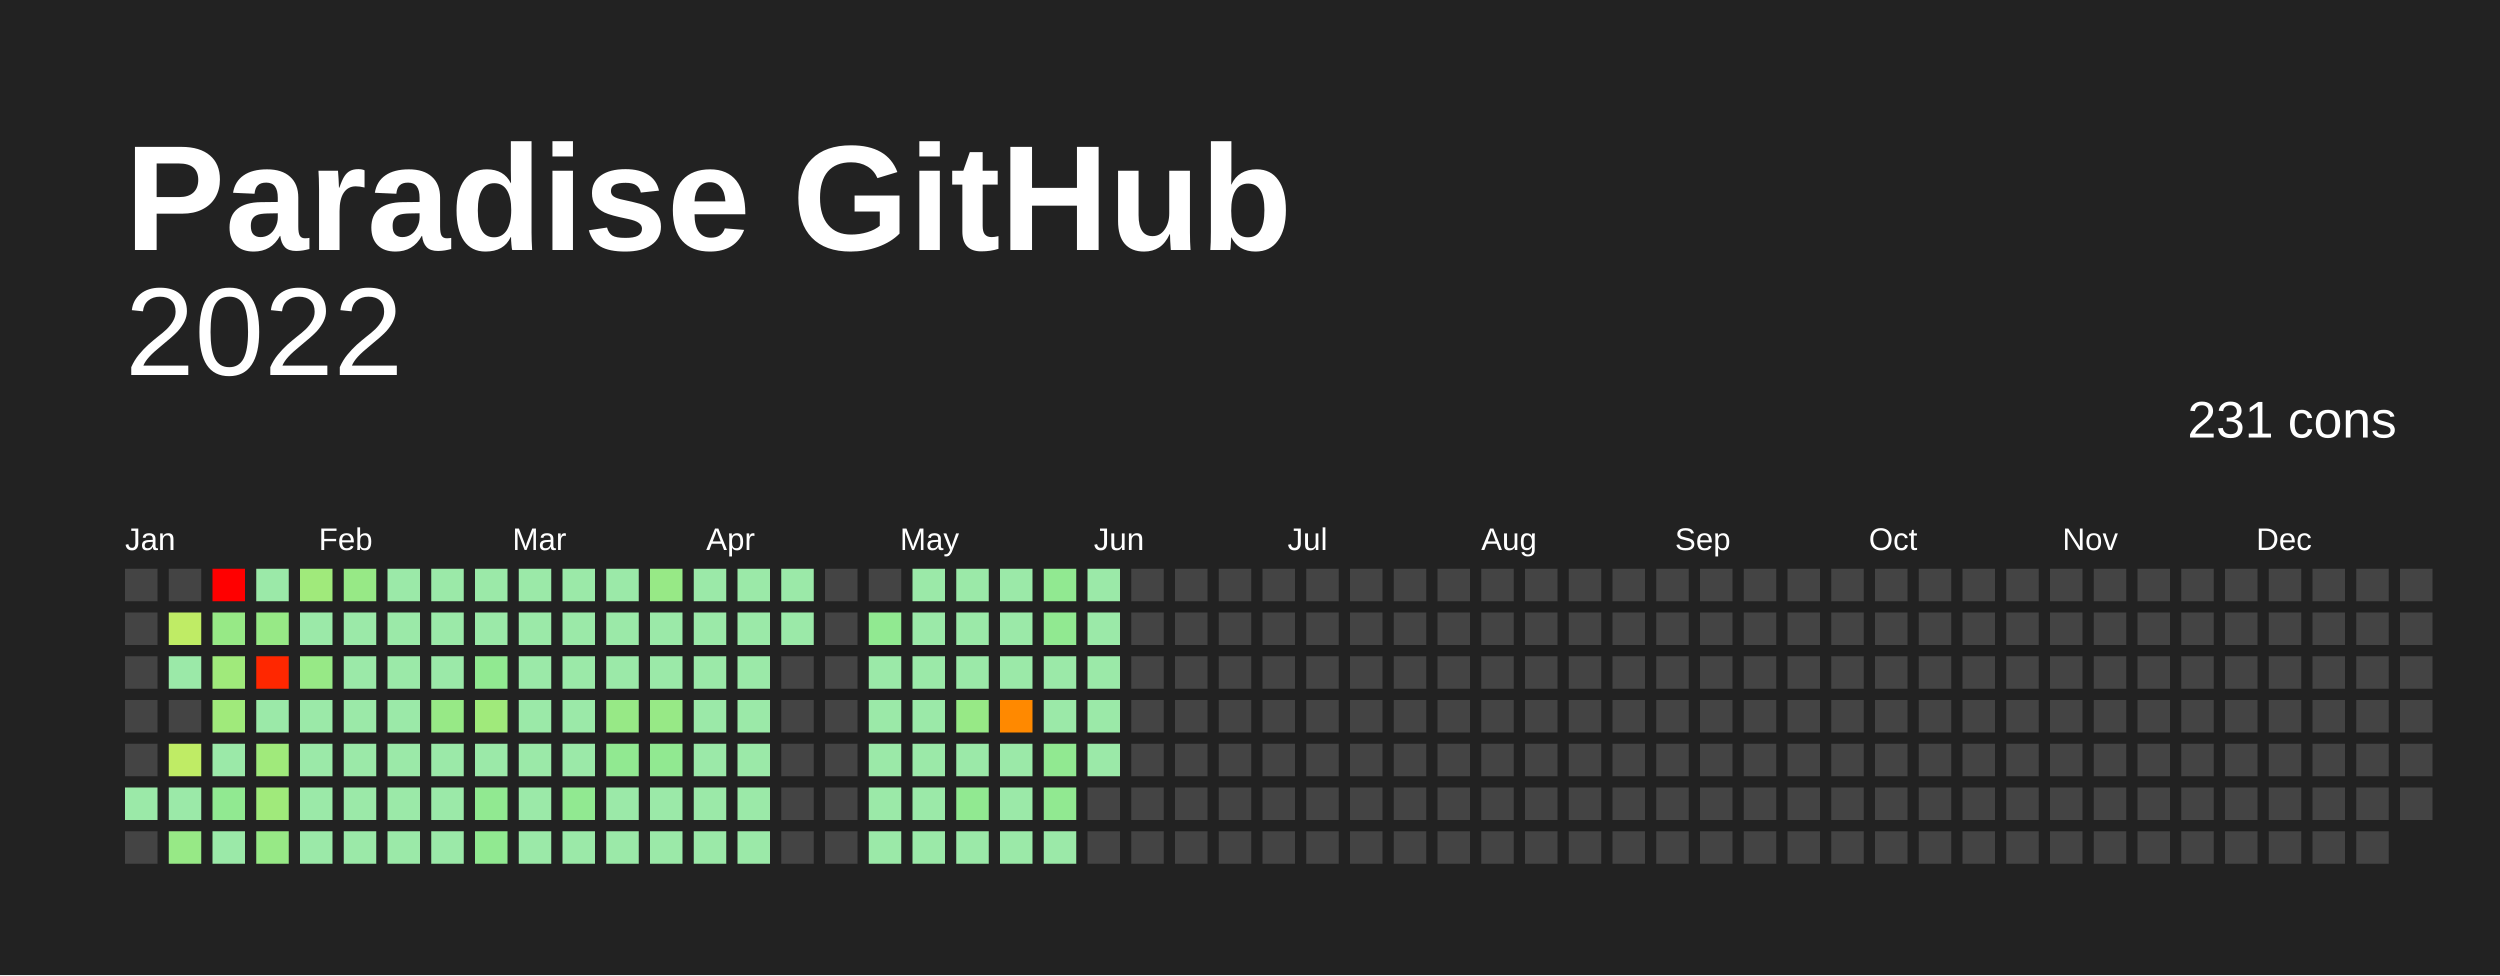
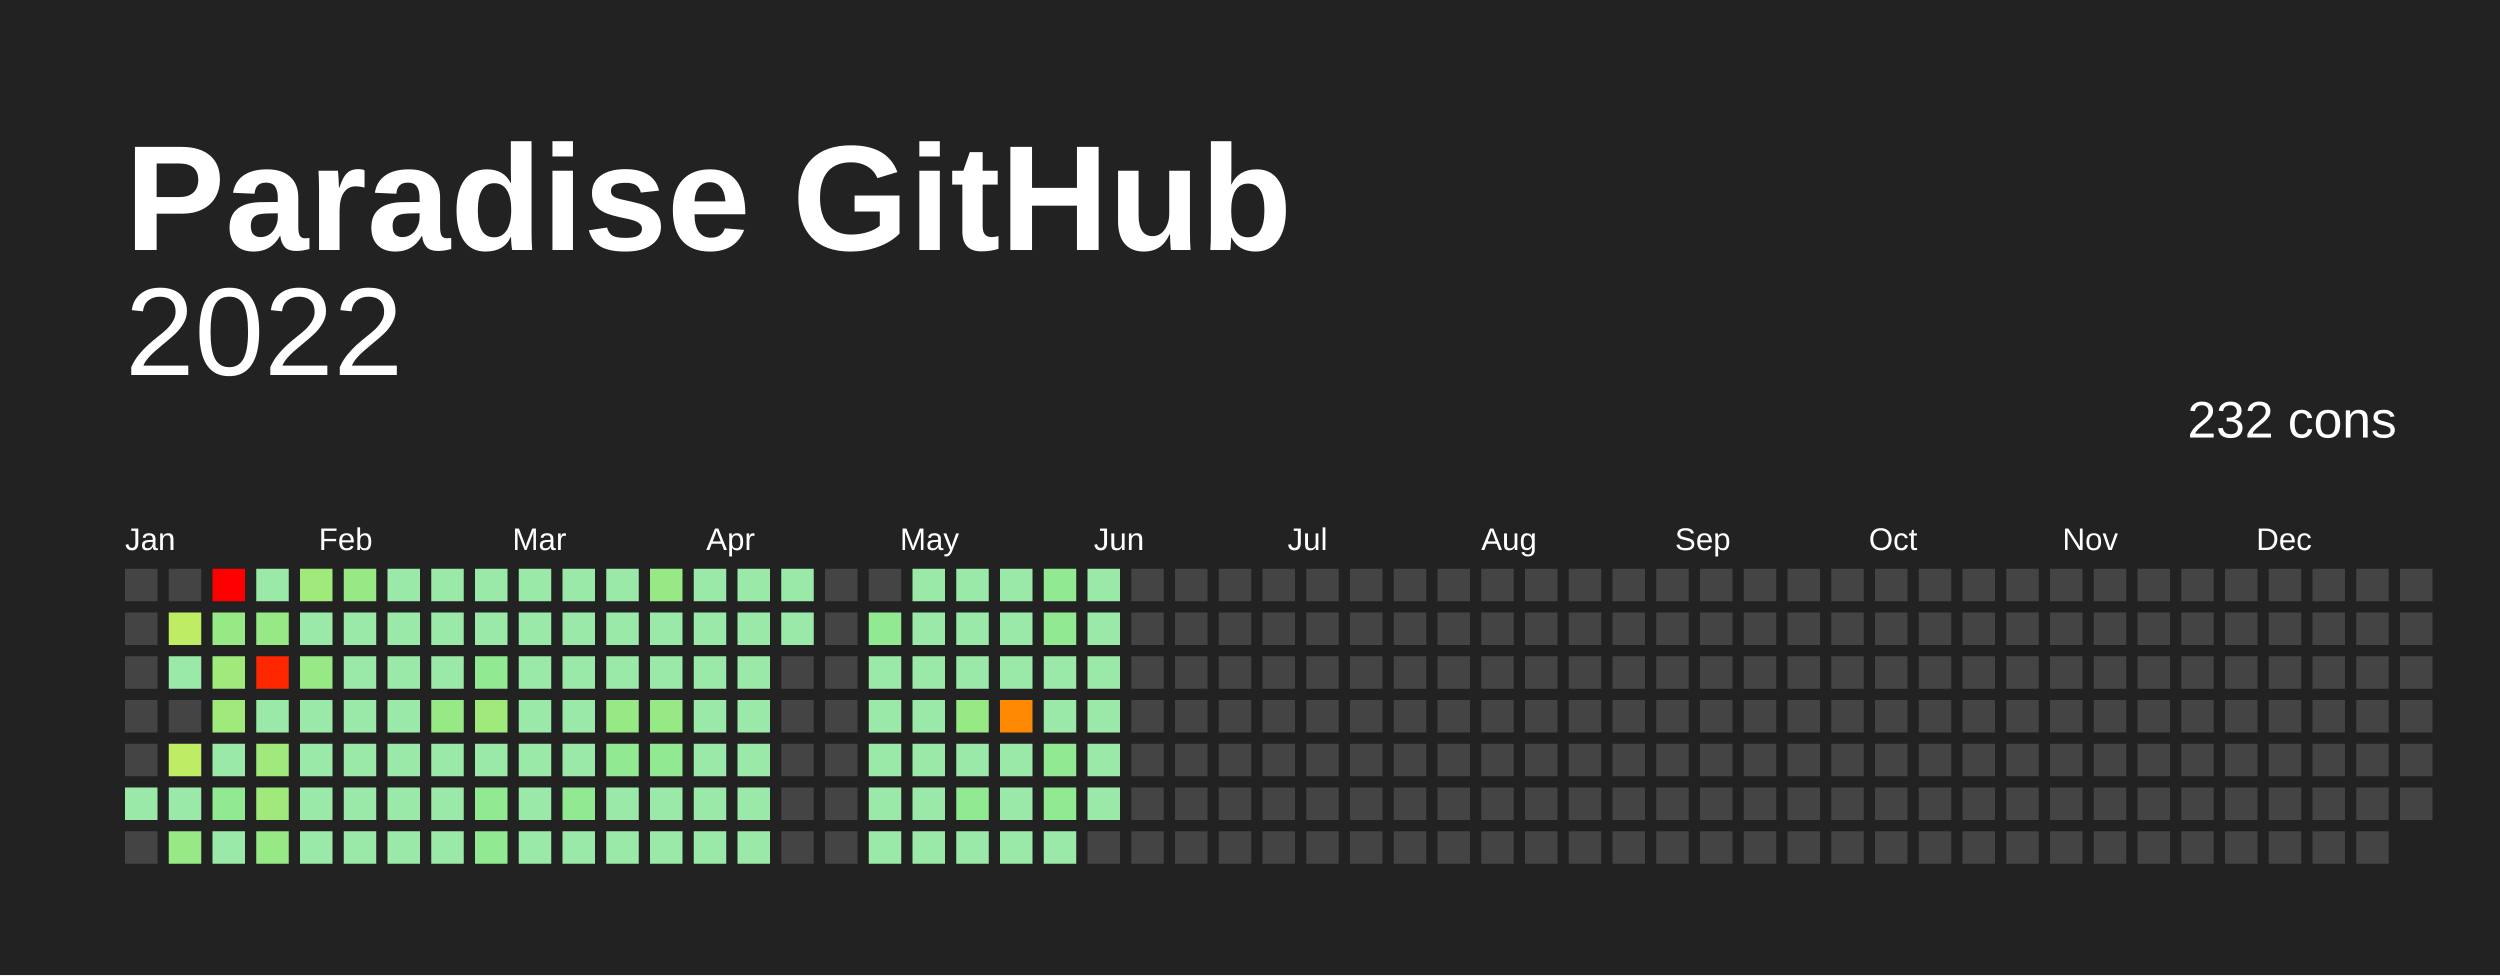
<svg xmlns="http://www.w3.org/2000/svg" baseProfile="full" height="78mm" version="1.1" viewBox="0,0,200,78" width="200mm">
  <defs />
  <rect fill="#222222" height="78" width="200" x="0" y="0" />
  <text fill="#FFFFFF" style="font-size:12px; font-family:Arial; font-weight:bold;" x="10" y="20">Paradise GitHub</text>
  <text alignment-baseline="hanging" fill="#FFFFFF" style="font-size:10.0px; font-family:Arial;" x="10" y="30">2022</text>
-   <text alignment-baseline="hanging" fill="#FFFFFF" style="font-size:4.125px; font-family:Arial;" x="175" y="35">231 cons</text>
+   <text alignment-baseline="hanging" fill="#FFFFFF" style="font-size:4.125px; font-family:Arial;" x="175" y="35">232 cons</text>
  <text fill="#FFFFFF" style="font-size:2.5px; font-family:Arial" x="10.0" y="44">Jan</text>
  <text fill="#FFFFFF" style="font-size:2.5px; font-family:Arial" x="25.5" y="44">Feb</text>
  <text fill="#FFFFFF" style="font-size:2.5px; font-family:Arial" x="41.0" y="44">Mar</text>
  <text fill="#FFFFFF" style="font-size:2.5px; font-family:Arial" x="56.5" y="44">Apr</text>
  <text fill="#FFFFFF" style="font-size:2.5px; font-family:Arial" x="72.0" y="44">May</text>
  <text fill="#FFFFFF" style="font-size:2.5px; font-family:Arial" x="87.5" y="44">Jun</text>
  <text fill="#FFFFFF" style="font-size:2.5px; font-family:Arial" x="103.0" y="44">Jul</text>
  <text fill="#FFFFFF" style="font-size:2.5px; font-family:Arial" x="118.5" y="44">Aug</text>
  <text fill="#FFFFFF" style="font-size:2.5px; font-family:Arial" x="134.0" y="44">Sep</text>
  <text fill="#FFFFFF" style="font-size:2.5px; font-family:Arial" x="149.5" y="44">Oct</text>
  <text fill="#FFFFFF" style="font-size:2.5px; font-family:Arial" x="165.0" y="44">Nov</text>
  <text fill="#FFFFFF" style="font-size:2.5px; font-family:Arial" x="180.5" y="44">Dec</text>
  <rect fill="#444444" height="2.6" width="2.6" x="10.0" y="45.5" />
  <rect fill="#444444" height="2.6" width="2.6" x="10.0" y="49.0" />
  <rect fill="#444444" height="2.6" width="2.6" x="10.0" y="52.5" />
  <rect fill="#444444" height="2.6" width="2.6" x="10.0" y="56.0" />
  <rect fill="#444444" height="2.6" width="2.6" x="10.0" y="59.5" />
  <rect fill="#9be9a8" height="2.6" width="2.6" x="10.0" y="63.0" />
  <rect fill="#444444" height="2.6" width="2.6" x="10.0" y="66.5" />
  <rect fill="#444444" height="2.6" width="2.6" x="13.5" y="45.5" />
  <rect fill="#bfec65" height="2.6" width="2.6" x="13.5" y="49.0" />
  <rect fill="#9be9a8" height="2.6" width="2.6" x="13.5" y="52.5" />
  <rect fill="#444444" height="2.6" width="2.6" x="13.5" y="56.0" />
  <rect fill="#bfec65" height="2.6" width="2.6" x="13.5" y="59.5" />
  <rect fill="#9be9a8" height="2.6" width="2.6" x="13.5" y="63.0" />
  <rect fill="#97e986" height="2.6" width="2.6" x="13.5" y="66.5" />
  <rect fill="red" height="2.6" width="2.6" x="17.0" y="45.5" />
  <rect fill="#97e986" height="2.6" width="2.6" x="17.0" y="49.0" />
  <rect fill="#a0ea7b" height="2.6" width="2.6" x="17.0" y="52.5" />
  <rect fill="#a0ea7b" height="2.6" width="2.6" x="17.0" y="56.0" />
  <rect fill="#9be9a8" height="2.6" width="2.6" x="17.0" y="59.5" />
  <rect fill="#91e991" height="2.6" width="2.6" x="17.0" y="63.0" />
  <rect fill="#9be9a8" height="2.6" width="2.6" x="17.0" y="66.5" />
  <rect fill="#9be9a8" height="2.6" width="2.6" x="20.5" y="45.5" />
  <rect fill="#97e986" height="2.6" width="2.6" x="20.5" y="49.0" />
  <rect fill="#ff2700" height="2.6" width="2.6" x="20.5" y="52.5" />
  <rect fill="#9be9a8" height="2.6" width="2.6" x="20.5" y="56.0" />
  <rect fill="#a0ea7b" height="2.6" width="2.6" x="20.5" y="59.5" />
  <rect fill="#a0ea7b" height="2.6" width="2.6" x="20.5" y="63.0" />
  <rect fill="#97e986" height="2.6" width="2.6" x="20.5" y="66.5" />
  <rect fill="#a0ea7b" height="2.6" width="2.6" x="24.0" y="45.5" />
  <rect fill="#9be9a8" height="2.6" width="2.6" x="24.0" y="49.0" />
  <rect fill="#97e986" height="2.6" width="2.6" x="24.0" y="52.5" />
  <rect fill="#9be9a8" height="2.6" width="2.6" x="24.0" y="56.0" />
  <rect fill="#9be9a8" height="2.6" width="2.6" x="24.0" y="59.5" />
  <rect fill="#9be9a8" height="2.6" width="2.6" x="24.0" y="63.0" />
  <rect fill="#9be9a8" height="2.6" width="2.6" x="24.0" y="66.5" />
  <rect fill="#97e986" height="2.6" width="2.6" x="27.5" y="45.5" />
  <rect fill="#9be9a8" height="2.6" width="2.6" x="27.5" y="49.0" />
  <rect fill="#9be9a8" height="2.6" width="2.6" x="27.5" y="52.5" />
  <rect fill="#9be9a8" height="2.6" width="2.6" x="27.5" y="56.0" />
  <rect fill="#9be9a8" height="2.6" width="2.6" x="27.5" y="59.5" />
  <rect fill="#9be9a8" height="2.6" width="2.6" x="27.5" y="63.0" />
  <rect fill="#9be9a8" height="2.6" width="2.6" x="27.5" y="66.5" />
  <rect fill="#9be9a8" height="2.6" width="2.6" x="31.0" y="45.5" />
  <rect fill="#9be9a8" height="2.6" width="2.6" x="31.0" y="49.0" />
  <rect fill="#9be9a8" height="2.6" width="2.6" x="31.0" y="52.5" />
  <rect fill="#9be9a8" height="2.6" width="2.6" x="31.0" y="56.0" />
  <rect fill="#9be9a8" height="2.6" width="2.6" x="31.0" y="59.5" />
  <rect fill="#9be9a8" height="2.6" width="2.6" x="31.0" y="63.0" />
  <rect fill="#9be9a8" height="2.6" width="2.6" x="31.0" y="66.5" />
  <rect fill="#9be9a8" height="2.6" width="2.6" x="34.5" y="45.5" />
  <rect fill="#9be9a8" height="2.6" width="2.6" x="34.5" y="49.0" />
  <rect fill="#9be9a8" height="2.6" width="2.6" x="34.5" y="52.5" />
  <rect fill="#97e986" height="2.6" width="2.6" x="34.5" y="56.0" />
  <rect fill="#9be9a8" height="2.6" width="2.6" x="34.5" y="59.5" />
  <rect fill="#9be9a8" height="2.6" width="2.6" x="34.5" y="63.0" />
  <rect fill="#9be9a8" height="2.6" width="2.6" x="34.5" y="66.5" />
  <rect fill="#9be9a8" height="2.6" width="2.6" x="38.0" y="45.5" />
  <rect fill="#9be9a8" height="2.6" width="2.6" x="38.0" y="49.0" />
  <rect fill="#91e991" height="2.6" width="2.6" x="38.0" y="52.5" />
  <rect fill="#a0ea7b" height="2.6" width="2.6" x="38.0" y="56.0" />
  <rect fill="#9be9a8" height="2.6" width="2.6" x="38.0" y="59.5" />
  <rect fill="#91e991" height="2.6" width="2.6" x="38.0" y="63.0" />
  <rect fill="#91e991" height="2.6" width="2.6" x="38.0" y="66.5" />
  <rect fill="#9be9a8" height="2.6" width="2.6" x="41.5" y="45.5" />
  <rect fill="#9be9a8" height="2.6" width="2.6" x="41.5" y="49.0" />
  <rect fill="#9be9a8" height="2.6" width="2.6" x="41.5" y="52.5" />
  <rect fill="#9be9a8" height="2.6" width="2.6" x="41.5" y="56.0" />
  <rect fill="#9be9a8" height="2.6" width="2.6" x="41.5" y="59.5" />
  <rect fill="#9be9a8" height="2.6" width="2.6" x="41.5" y="63.0" />
  <rect fill="#9be9a8" height="2.6" width="2.6" x="41.5" y="66.5" />
  <rect fill="#9be9a8" height="2.6" width="2.6" x="45.0" y="45.5" />
  <rect fill="#9be9a8" height="2.6" width="2.6" x="45.0" y="49.0" />
  <rect fill="#9be9a8" height="2.6" width="2.6" x="45.0" y="52.5" />
  <rect fill="#9be9a8" height="2.6" width="2.6" x="45.0" y="56.0" />
  <rect fill="#9be9a8" height="2.6" width="2.6" x="45.0" y="59.5" />
  <rect fill="#91e991" height="2.6" width="2.6" x="45.0" y="63.0" />
  <rect fill="#9be9a8" height="2.6" width="2.6" x="45.0" y="66.5" />
  <rect fill="#9be9a8" height="2.6" width="2.6" x="48.5" y="45.5" />
  <rect fill="#9be9a8" height="2.6" width="2.6" x="48.5" y="49.0" />
  <rect fill="#9be9a8" height="2.6" width="2.6" x="48.5" y="52.5" />
  <rect fill="#97e986" height="2.6" width="2.6" x="48.5" y="56.0" />
  <rect fill="#91e991" height="2.6" width="2.6" x="48.5" y="59.5" />
  <rect fill="#9be9a8" height="2.6" width="2.6" x="48.5" y="63.0" />
  <rect fill="#9be9a8" height="2.6" width="2.6" x="48.5" y="66.5" />
  <rect fill="#97e986" height="2.6" width="2.6" x="52.0" y="45.5" />
  <rect fill="#9be9a8" height="2.6" width="2.6" x="52.0" y="49.0" />
  <rect fill="#9be9a8" height="2.6" width="2.6" x="52.0" y="52.5" />
  <rect fill="#97e986" height="2.6" width="2.6" x="52.0" y="56.0" />
  <rect fill="#91e991" height="2.6" width="2.6" x="52.0" y="59.5" />
  <rect fill="#9be9a8" height="2.6" width="2.6" x="52.0" y="63.0" />
  <rect fill="#9be9a8" height="2.6" width="2.6" x="52.0" y="66.5" />
  <rect fill="#9be9a8" height="2.6" width="2.6" x="55.5" y="45.5" />
  <rect fill="#9be9a8" height="2.6" width="2.6" x="55.5" y="49.0" />
  <rect fill="#9be9a8" height="2.6" width="2.6" x="55.5" y="52.5" />
  <rect fill="#9be9a8" height="2.6" width="2.6" x="55.5" y="56.0" />
  <rect fill="#9be9a8" height="2.6" width="2.6" x="55.5" y="59.5" />
  <rect fill="#9be9a8" height="2.6" width="2.6" x="55.5" y="63.0" />
  <rect fill="#9be9a8" height="2.6" width="2.6" x="55.5" y="66.5" />
  <rect fill="#9be9a8" height="2.6" width="2.6" x="59.0" y="45.5" />
  <rect fill="#9be9a8" height="2.6" width="2.6" x="59.0" y="49.0" />
  <rect fill="#9be9a8" height="2.6" width="2.6" x="59.0" y="52.5" />
  <rect fill="#9be9a8" height="2.6" width="2.6" x="59.0" y="56.0" />
  <rect fill="#9be9a8" height="2.6" width="2.6" x="59.0" y="59.5" />
  <rect fill="#9be9a8" height="2.6" width="2.6" x="59.0" y="63.0" />
  <rect fill="#9be9a8" height="2.6" width="2.6" x="59.0" y="66.5" />
  <rect fill="#9be9a8" height="2.6" width="2.6" x="62.5" y="45.5" />
  <rect fill="#9be9a8" height="2.6" width="2.6" x="62.5" y="49.0" />
  <rect fill="#444444" height="2.6" width="2.6" x="62.5" y="52.5" />
  <rect fill="#444444" height="2.6" width="2.6" x="62.5" y="56.0" />
  <rect fill="#444444" height="2.6" width="2.6" x="62.5" y="59.5" />
  <rect fill="#444444" height="2.6" width="2.6" x="62.5" y="63.0" />
  <rect fill="#444444" height="2.6" width="2.6" x="62.5" y="66.5" />
  <rect fill="#444444" height="2.6" width="2.6" x="66.0" y="45.5" />
  <rect fill="#444444" height="2.6" width="2.6" x="66.0" y="49.0" />
  <rect fill="#444444" height="2.6" width="2.6" x="66.0" y="52.5" />
  <rect fill="#444444" height="2.6" width="2.6" x="66.0" y="56.0" />
  <rect fill="#444444" height="2.6" width="2.6" x="66.0" y="59.5" />
  <rect fill="#444444" height="2.6" width="2.6" x="66.0" y="63.0" />
  <rect fill="#444444" height="2.6" width="2.6" x="66.0" y="66.5" />
  <rect fill="#444444" height="2.6" width="2.6" x="69.5" y="45.5" />
  <rect fill="#91e991" height="2.6" width="2.6" x="69.5" y="49.0" />
  <rect fill="#9be9a8" height="2.6" width="2.6" x="69.5" y="52.5" />
  <rect fill="#9be9a8" height="2.6" width="2.6" x="69.5" y="56.0" />
  <rect fill="#9be9a8" height="2.6" width="2.6" x="69.5" y="59.5" />
  <rect fill="#9be9a8" height="2.6" width="2.6" x="69.5" y="63.0" />
  <rect fill="#9be9a8" height="2.6" width="2.6" x="69.5" y="66.5" />
  <rect fill="#9be9a8" height="2.6" width="2.6" x="73.0" y="45.5" />
  <rect fill="#9be9a8" height="2.6" width="2.6" x="73.0" y="49.0" />
  <rect fill="#9be9a8" height="2.6" width="2.6" x="73.0" y="52.5" />
  <rect fill="#9be9a8" height="2.6" width="2.6" x="73.0" y="56.0" />
  <rect fill="#9be9a8" height="2.6" width="2.6" x="73.0" y="59.5" />
  <rect fill="#9be9a8" height="2.6" width="2.6" x="73.0" y="63.0" />
  <rect fill="#9be9a8" height="2.6" width="2.6" x="73.0" y="66.5" />
  <rect fill="#9be9a8" height="2.6" width="2.6" x="76.5" y="45.5" />
  <rect fill="#9be9a8" height="2.6" width="2.6" x="76.5" y="49.0" />
  <rect fill="#9be9a8" height="2.6" width="2.6" x="76.5" y="52.5" />
  <rect fill="#97e986" height="2.6" width="2.6" x="76.5" y="56.0" />
  <rect fill="#9be9a8" height="2.6" width="2.6" x="76.5" y="59.5" />
  <rect fill="#91e991" height="2.6" width="2.6" x="76.5" y="63.0" />
  <rect fill="#9be9a8" height="2.6" width="2.6" x="76.5" y="66.5" />
  <rect fill="#9be9a8" height="2.6" width="2.6" x="80.0" y="45.5" />
  <rect fill="#9be9a8" height="2.6" width="2.6" x="80.0" y="49.0" />
  <rect fill="#9be9a8" height="2.6" width="2.6" x="80.0" y="52.5" />
  <rect fill="#ff8900" height="2.6" width="2.6" x="80.0" y="56.0" />
  <rect fill="#9be9a8" height="2.6" width="2.6" x="80.0" y="59.5" />
  <rect fill="#9be9a8" height="2.6" width="2.6" x="80.0" y="63.0" />
  <rect fill="#9be9a8" height="2.6" width="2.6" x="80.0" y="66.5" />
  <rect fill="#91e991" height="2.6" width="2.6" x="83.5" y="45.5" />
  <rect fill="#91e991" height="2.6" width="2.6" x="83.5" y="49.0" />
  <rect fill="#9be9a8" height="2.6" width="2.6" x="83.5" y="52.5" />
  <rect fill="#9be9a8" height="2.6" width="2.6" x="83.5" y="56.0" />
  <rect fill="#91e991" height="2.6" width="2.6" x="83.5" y="59.5" />
  <rect fill="#91e991" height="2.6" width="2.6" x="83.5" y="63.0" />
  <rect fill="#9be9a8" height="2.6" width="2.6" x="83.5" y="66.5" />
  <rect fill="#9be9a8" height="2.6" width="2.6" x="87.0" y="45.5" />
  <rect fill="#9be9a8" height="2.6" width="2.6" x="87.0" y="49.0" />
  <rect fill="#9be9a8" height="2.6" width="2.6" x="87.0" y="52.5" />
  <rect fill="#9be9a8" height="2.6" width="2.6" x="87.0" y="56.0" />
  <rect fill="#9be9a8" height="2.6" width="2.6" x="87.0" y="59.5" />
-   <rect fill="#444444" height="2.6" width="2.6" x="87.0" y="63.0" />
+   <rect fill="#9be9a8" height="2.6" width="2.6" x="87.0" y="63.0" />
  <rect fill="#444444" height="2.6" width="2.6" x="87.0" y="66.5" />
  <rect fill="#444444" height="2.6" width="2.6" x="90.5" y="45.5" />
  <rect fill="#444444" height="2.6" width="2.6" x="90.5" y="49.0" />
  <rect fill="#444444" height="2.6" width="2.6" x="90.5" y="52.5" />
  <rect fill="#444444" height="2.6" width="2.6" x="90.5" y="56.0" />
  <rect fill="#444444" height="2.6" width="2.6" x="90.5" y="59.5" />
  <rect fill="#444444" height="2.6" width="2.6" x="90.5" y="63.0" />
  <rect fill="#444444" height="2.6" width="2.6" x="90.5" y="66.5" />
  <rect fill="#444444" height="2.6" width="2.6" x="94.0" y="45.5" />
  <rect fill="#444444" height="2.6" width="2.6" x="94.0" y="49.0" />
  <rect fill="#444444" height="2.6" width="2.6" x="94.0" y="52.5" />
  <rect fill="#444444" height="2.6" width="2.6" x="94.0" y="56.0" />
  <rect fill="#444444" height="2.6" width="2.6" x="94.0" y="59.5" />
  <rect fill="#444444" height="2.6" width="2.6" x="94.0" y="63.0" />
  <rect fill="#444444" height="2.6" width="2.6" x="94.0" y="66.5" />
  <rect fill="#444444" height="2.6" width="2.6" x="97.5" y="45.5" />
  <rect fill="#444444" height="2.6" width="2.6" x="97.5" y="49.0" />
  <rect fill="#444444" height="2.6" width="2.6" x="97.5" y="52.5" />
  <rect fill="#444444" height="2.6" width="2.6" x="97.5" y="56.0" />
  <rect fill="#444444" height="2.6" width="2.6" x="97.5" y="59.5" />
  <rect fill="#444444" height="2.6" width="2.6" x="97.5" y="63.0" />
  <rect fill="#444444" height="2.6" width="2.6" x="97.5" y="66.5" />
  <rect fill="#444444" height="2.6" width="2.6" x="101.0" y="45.5" />
  <rect fill="#444444" height="2.6" width="2.6" x="101.0" y="49.0" />
  <rect fill="#444444" height="2.6" width="2.6" x="101.0" y="52.5" />
  <rect fill="#444444" height="2.6" width="2.6" x="101.0" y="56.0" />
  <rect fill="#444444" height="2.6" width="2.6" x="101.0" y="59.5" />
  <rect fill="#444444" height="2.6" width="2.6" x="101.0" y="63.0" />
  <rect fill="#444444" height="2.6" width="2.6" x="101.0" y="66.5" />
  <rect fill="#444444" height="2.6" width="2.6" x="104.5" y="45.5" />
  <rect fill="#444444" height="2.6" width="2.6" x="104.5" y="49.0" />
  <rect fill="#444444" height="2.6" width="2.6" x="104.5" y="52.5" />
  <rect fill="#444444" height="2.6" width="2.6" x="104.5" y="56.0" />
  <rect fill="#444444" height="2.6" width="2.6" x="104.5" y="59.5" />
  <rect fill="#444444" height="2.6" width="2.6" x="104.5" y="63.0" />
  <rect fill="#444444" height="2.6" width="2.6" x="104.5" y="66.5" />
  <rect fill="#444444" height="2.6" width="2.6" x="108.0" y="45.5" />
  <rect fill="#444444" height="2.6" width="2.6" x="108.0" y="49.0" />
  <rect fill="#444444" height="2.6" width="2.6" x="108.0" y="52.5" />
  <rect fill="#444444" height="2.6" width="2.6" x="108.0" y="56.0" />
  <rect fill="#444444" height="2.6" width="2.6" x="108.0" y="59.5" />
  <rect fill="#444444" height="2.6" width="2.6" x="108.0" y="63.0" />
  <rect fill="#444444" height="2.6" width="2.6" x="108.0" y="66.5" />
  <rect fill="#444444" height="2.6" width="2.6" x="111.5" y="45.5" />
  <rect fill="#444444" height="2.6" width="2.6" x="111.5" y="49.0" />
  <rect fill="#444444" height="2.6" width="2.6" x="111.5" y="52.5" />
  <rect fill="#444444" height="2.6" width="2.6" x="111.5" y="56.0" />
  <rect fill="#444444" height="2.6" width="2.6" x="111.5" y="59.5" />
  <rect fill="#444444" height="2.6" width="2.6" x="111.5" y="63.0" />
  <rect fill="#444444" height="2.6" width="2.6" x="111.5" y="66.5" />
  <rect fill="#444444" height="2.6" width="2.6" x="115.0" y="45.5" />
  <rect fill="#444444" height="2.6" width="2.6" x="115.0" y="49.0" />
  <rect fill="#444444" height="2.6" width="2.6" x="115.0" y="52.5" />
  <rect fill="#444444" height="2.6" width="2.6" x="115.0" y="56.0" />
  <rect fill="#444444" height="2.6" width="2.6" x="115.0" y="59.5" />
  <rect fill="#444444" height="2.6" width="2.6" x="115.0" y="63.0" />
  <rect fill="#444444" height="2.6" width="2.6" x="115.0" y="66.5" />
  <rect fill="#444444" height="2.6" width="2.6" x="118.5" y="45.5" />
  <rect fill="#444444" height="2.6" width="2.6" x="118.5" y="49.0" />
  <rect fill="#444444" height="2.6" width="2.6" x="118.5" y="52.5" />
  <rect fill="#444444" height="2.6" width="2.6" x="118.5" y="56.0" />
  <rect fill="#444444" height="2.6" width="2.6" x="118.5" y="59.5" />
  <rect fill="#444444" height="2.6" width="2.6" x="118.5" y="63.0" />
  <rect fill="#444444" height="2.6" width="2.6" x="118.5" y="66.5" />
  <rect fill="#444444" height="2.6" width="2.6" x="122.0" y="45.5" />
  <rect fill="#444444" height="2.6" width="2.6" x="122.0" y="49.0" />
  <rect fill="#444444" height="2.6" width="2.6" x="122.0" y="52.5" />
  <rect fill="#444444" height="2.6" width="2.6" x="122.0" y="56.0" />
  <rect fill="#444444" height="2.6" width="2.6" x="122.0" y="59.5" />
  <rect fill="#444444" height="2.6" width="2.6" x="122.0" y="63.0" />
  <rect fill="#444444" height="2.6" width="2.6" x="122.0" y="66.5" />
  <rect fill="#444444" height="2.6" width="2.6" x="125.5" y="45.5" />
  <rect fill="#444444" height="2.6" width="2.6" x="125.5" y="49.0" />
  <rect fill="#444444" height="2.6" width="2.6" x="125.5" y="52.5" />
  <rect fill="#444444" height="2.6" width="2.6" x="125.5" y="56.0" />
  <rect fill="#444444" height="2.6" width="2.6" x="125.5" y="59.5" />
  <rect fill="#444444" height="2.6" width="2.6" x="125.5" y="63.0" />
  <rect fill="#444444" height="2.6" width="2.6" x="125.5" y="66.5" />
  <rect fill="#444444" height="2.6" width="2.6" x="129.0" y="45.5" />
  <rect fill="#444444" height="2.6" width="2.6" x="129.0" y="49.0" />
  <rect fill="#444444" height="2.6" width="2.6" x="129.0" y="52.5" />
  <rect fill="#444444" height="2.6" width="2.6" x="129.0" y="56.0" />
  <rect fill="#444444" height="2.6" width="2.6" x="129.0" y="59.5" />
  <rect fill="#444444" height="2.6" width="2.6" x="129.0" y="63.0" />
  <rect fill="#444444" height="2.6" width="2.6" x="129.0" y="66.5" />
  <rect fill="#444444" height="2.6" width="2.6" x="132.5" y="45.5" />
  <rect fill="#444444" height="2.6" width="2.6" x="132.5" y="49.0" />
  <rect fill="#444444" height="2.6" width="2.6" x="132.5" y="52.5" />
  <rect fill="#444444" height="2.6" width="2.6" x="132.5" y="56.0" />
  <rect fill="#444444" height="2.6" width="2.6" x="132.5" y="59.5" />
  <rect fill="#444444" height="2.6" width="2.6" x="132.5" y="63.0" />
  <rect fill="#444444" height="2.6" width="2.6" x="132.5" y="66.5" />
  <rect fill="#444444" height="2.6" width="2.6" x="136.0" y="45.5" />
  <rect fill="#444444" height="2.6" width="2.6" x="136.0" y="49.0" />
  <rect fill="#444444" height="2.6" width="2.6" x="136.0" y="52.5" />
  <rect fill="#444444" height="2.6" width="2.6" x="136.0" y="56.0" />
  <rect fill="#444444" height="2.6" width="2.6" x="136.0" y="59.5" />
  <rect fill="#444444" height="2.6" width="2.6" x="136.0" y="63.0" />
  <rect fill="#444444" height="2.6" width="2.6" x="136.0" y="66.5" />
  <rect fill="#444444" height="2.6" width="2.6" x="139.5" y="45.5" />
  <rect fill="#444444" height="2.6" width="2.6" x="139.5" y="49.0" />
  <rect fill="#444444" height="2.6" width="2.6" x="139.5" y="52.5" />
  <rect fill="#444444" height="2.6" width="2.6" x="139.5" y="56.0" />
  <rect fill="#444444" height="2.6" width="2.6" x="139.5" y="59.5" />
  <rect fill="#444444" height="2.6" width="2.6" x="139.5" y="63.0" />
  <rect fill="#444444" height="2.6" width="2.6" x="139.5" y="66.5" />
  <rect fill="#444444" height="2.6" width="2.6" x="143.0" y="45.5" />
  <rect fill="#444444" height="2.6" width="2.6" x="143.0" y="49.0" />
  <rect fill="#444444" height="2.6" width="2.6" x="143.0" y="52.5" />
  <rect fill="#444444" height="2.6" width="2.6" x="143.0" y="56.0" />
  <rect fill="#444444" height="2.6" width="2.6" x="143.0" y="59.5" />
  <rect fill="#444444" height="2.6" width="2.6" x="143.0" y="63.0" />
  <rect fill="#444444" height="2.6" width="2.6" x="143.0" y="66.5" />
  <rect fill="#444444" height="2.6" width="2.6" x="146.5" y="45.5" />
  <rect fill="#444444" height="2.6" width="2.6" x="146.5" y="49.0" />
  <rect fill="#444444" height="2.6" width="2.6" x="146.5" y="52.5" />
  <rect fill="#444444" height="2.6" width="2.6" x="146.5" y="56.0" />
  <rect fill="#444444" height="2.6" width="2.6" x="146.5" y="59.5" />
  <rect fill="#444444" height="2.6" width="2.6" x="146.5" y="63.0" />
  <rect fill="#444444" height="2.6" width="2.6" x="146.5" y="66.5" />
  <rect fill="#444444" height="2.6" width="2.6" x="150.0" y="45.5" />
  <rect fill="#444444" height="2.6" width="2.6" x="150.0" y="49.0" />
  <rect fill="#444444" height="2.6" width="2.6" x="150.0" y="52.5" />
  <rect fill="#444444" height="2.6" width="2.6" x="150.0" y="56.0" />
  <rect fill="#444444" height="2.6" width="2.6" x="150.0" y="59.5" />
  <rect fill="#444444" height="2.6" width="2.6" x="150.0" y="63.0" />
  <rect fill="#444444" height="2.6" width="2.6" x="150.0" y="66.5" />
  <rect fill="#444444" height="2.6" width="2.6" x="153.5" y="45.5" />
  <rect fill="#444444" height="2.6" width="2.6" x="153.5" y="49.0" />
  <rect fill="#444444" height="2.6" width="2.6" x="153.5" y="52.5" />
  <rect fill="#444444" height="2.6" width="2.6" x="153.5" y="56.0" />
  <rect fill="#444444" height="2.6" width="2.6" x="153.5" y="59.5" />
  <rect fill="#444444" height="2.6" width="2.6" x="153.5" y="63.0" />
  <rect fill="#444444" height="2.6" width="2.6" x="153.5" y="66.5" />
  <rect fill="#444444" height="2.6" width="2.6" x="157.0" y="45.5" />
  <rect fill="#444444" height="2.6" width="2.6" x="157.0" y="49.0" />
  <rect fill="#444444" height="2.6" width="2.6" x="157.0" y="52.5" />
  <rect fill="#444444" height="2.6" width="2.6" x="157.0" y="56.0" />
  <rect fill="#444444" height="2.6" width="2.6" x="157.0" y="59.5" />
  <rect fill="#444444" height="2.6" width="2.6" x="157.0" y="63.0" />
  <rect fill="#444444" height="2.6" width="2.6" x="157.0" y="66.5" />
  <rect fill="#444444" height="2.6" width="2.6" x="160.5" y="45.5" />
  <rect fill="#444444" height="2.6" width="2.6" x="160.5" y="49.0" />
  <rect fill="#444444" height="2.6" width="2.6" x="160.5" y="52.5" />
  <rect fill="#444444" height="2.6" width="2.6" x="160.5" y="56.0" />
  <rect fill="#444444" height="2.6" width="2.6" x="160.5" y="59.5" />
  <rect fill="#444444" height="2.6" width="2.6" x="160.5" y="63.0" />
  <rect fill="#444444" height="2.6" width="2.6" x="160.5" y="66.5" />
  <rect fill="#444444" height="2.6" width="2.6" x="164.0" y="45.5" />
  <rect fill="#444444" height="2.6" width="2.6" x="164.0" y="49.0" />
  <rect fill="#444444" height="2.6" width="2.6" x="164.0" y="52.5" />
  <rect fill="#444444" height="2.6" width="2.6" x="164.0" y="56.0" />
  <rect fill="#444444" height="2.6" width="2.6" x="164.0" y="59.5" />
  <rect fill="#444444" height="2.6" width="2.6" x="164.0" y="63.0" />
  <rect fill="#444444" height="2.6" width="2.6" x="164.0" y="66.5" />
  <rect fill="#444444" height="2.6" width="2.6" x="167.5" y="45.5" />
  <rect fill="#444444" height="2.6" width="2.6" x="167.5" y="49.0" />
  <rect fill="#444444" height="2.6" width="2.6" x="167.5" y="52.5" />
  <rect fill="#444444" height="2.6" width="2.6" x="167.5" y="56.0" />
  <rect fill="#444444" height="2.6" width="2.6" x="167.5" y="59.5" />
  <rect fill="#444444" height="2.6" width="2.6" x="167.5" y="63.0" />
  <rect fill="#444444" height="2.6" width="2.6" x="167.5" y="66.5" />
  <rect fill="#444444" height="2.6" width="2.6" x="171.0" y="45.5" />
  <rect fill="#444444" height="2.6" width="2.6" x="171.0" y="49.0" />
  <rect fill="#444444" height="2.6" width="2.6" x="171.0" y="52.5" />
  <rect fill="#444444" height="2.6" width="2.6" x="171.0" y="56.0" />
  <rect fill="#444444" height="2.6" width="2.6" x="171.0" y="59.5" />
  <rect fill="#444444" height="2.6" width="2.6" x="171.0" y="63.0" />
  <rect fill="#444444" height="2.6" width="2.6" x="171.0" y="66.5" />
  <rect fill="#444444" height="2.6" width="2.6" x="174.5" y="45.5" />
  <rect fill="#444444" height="2.6" width="2.6" x="174.5" y="49.0" />
  <rect fill="#444444" height="2.6" width="2.6" x="174.5" y="52.5" />
  <rect fill="#444444" height="2.6" width="2.6" x="174.5" y="56.0" />
  <rect fill="#444444" height="2.6" width="2.6" x="174.5" y="59.5" />
  <rect fill="#444444" height="2.6" width="2.6" x="174.5" y="63.0" />
  <rect fill="#444444" height="2.6" width="2.6" x="174.5" y="66.5" />
  <rect fill="#444444" height="2.6" width="2.6" x="178.0" y="45.5" />
  <rect fill="#444444" height="2.6" width="2.6" x="178.0" y="49.0" />
  <rect fill="#444444" height="2.6" width="2.6" x="178.0" y="52.5" />
  <rect fill="#444444" height="2.6" width="2.6" x="178.0" y="56.0" />
  <rect fill="#444444" height="2.6" width="2.6" x="178.0" y="59.5" />
  <rect fill="#444444" height="2.6" width="2.6" x="178.0" y="63.0" />
  <rect fill="#444444" height="2.6" width="2.6" x="178.0" y="66.5" />
  <rect fill="#444444" height="2.6" width="2.6" x="181.5" y="45.5" />
  <rect fill="#444444" height="2.6" width="2.6" x="181.5" y="49.0" />
  <rect fill="#444444" height="2.6" width="2.6" x="181.5" y="52.5" />
  <rect fill="#444444" height="2.6" width="2.6" x="181.5" y="56.0" />
  <rect fill="#444444" height="2.6" width="2.6" x="181.5" y="59.5" />
  <rect fill="#444444" height="2.6" width="2.6" x="181.5" y="63.0" />
  <rect fill="#444444" height="2.6" width="2.6" x="181.5" y="66.5" />
  <rect fill="#444444" height="2.6" width="2.6" x="185.0" y="45.5" />
  <rect fill="#444444" height="2.6" width="2.6" x="185.0" y="49.0" />
  <rect fill="#444444" height="2.6" width="2.6" x="185.0" y="52.5" />
  <rect fill="#444444" height="2.6" width="2.6" x="185.0" y="56.0" />
  <rect fill="#444444" height="2.6" width="2.6" x="185.0" y="59.5" />
  <rect fill="#444444" height="2.6" width="2.6" x="185.0" y="63.0" />
  <rect fill="#444444" height="2.6" width="2.6" x="185.0" y="66.5" />
  <rect fill="#444444" height="2.6" width="2.6" x="188.5" y="45.5" />
  <rect fill="#444444" height="2.6" width="2.6" x="188.5" y="49.0" />
  <rect fill="#444444" height="2.6" width="2.6" x="188.5" y="52.5" />
  <rect fill="#444444" height="2.6" width="2.6" x="188.5" y="56.0" />
  <rect fill="#444444" height="2.6" width="2.6" x="188.5" y="59.5" />
  <rect fill="#444444" height="2.6" width="2.6" x="188.5" y="63.0" />
  <rect fill="#444444" height="2.6" width="2.6" x="188.5" y="66.5" />
  <rect fill="#444444" height="2.6" width="2.6" x="192.0" y="45.5" />
  <rect fill="#444444" height="2.6" width="2.6" x="192.0" y="49.0" />
  <rect fill="#444444" height="2.6" width="2.6" x="192.0" y="52.5" />
  <rect fill="#444444" height="2.6" width="2.6" x="192.0" y="56.0" />
  <rect fill="#444444" height="2.6" width="2.6" x="192.0" y="59.5" />
  <rect fill="#444444" height="2.6" width="2.6" x="192.0" y="63.0" />
</svg>
